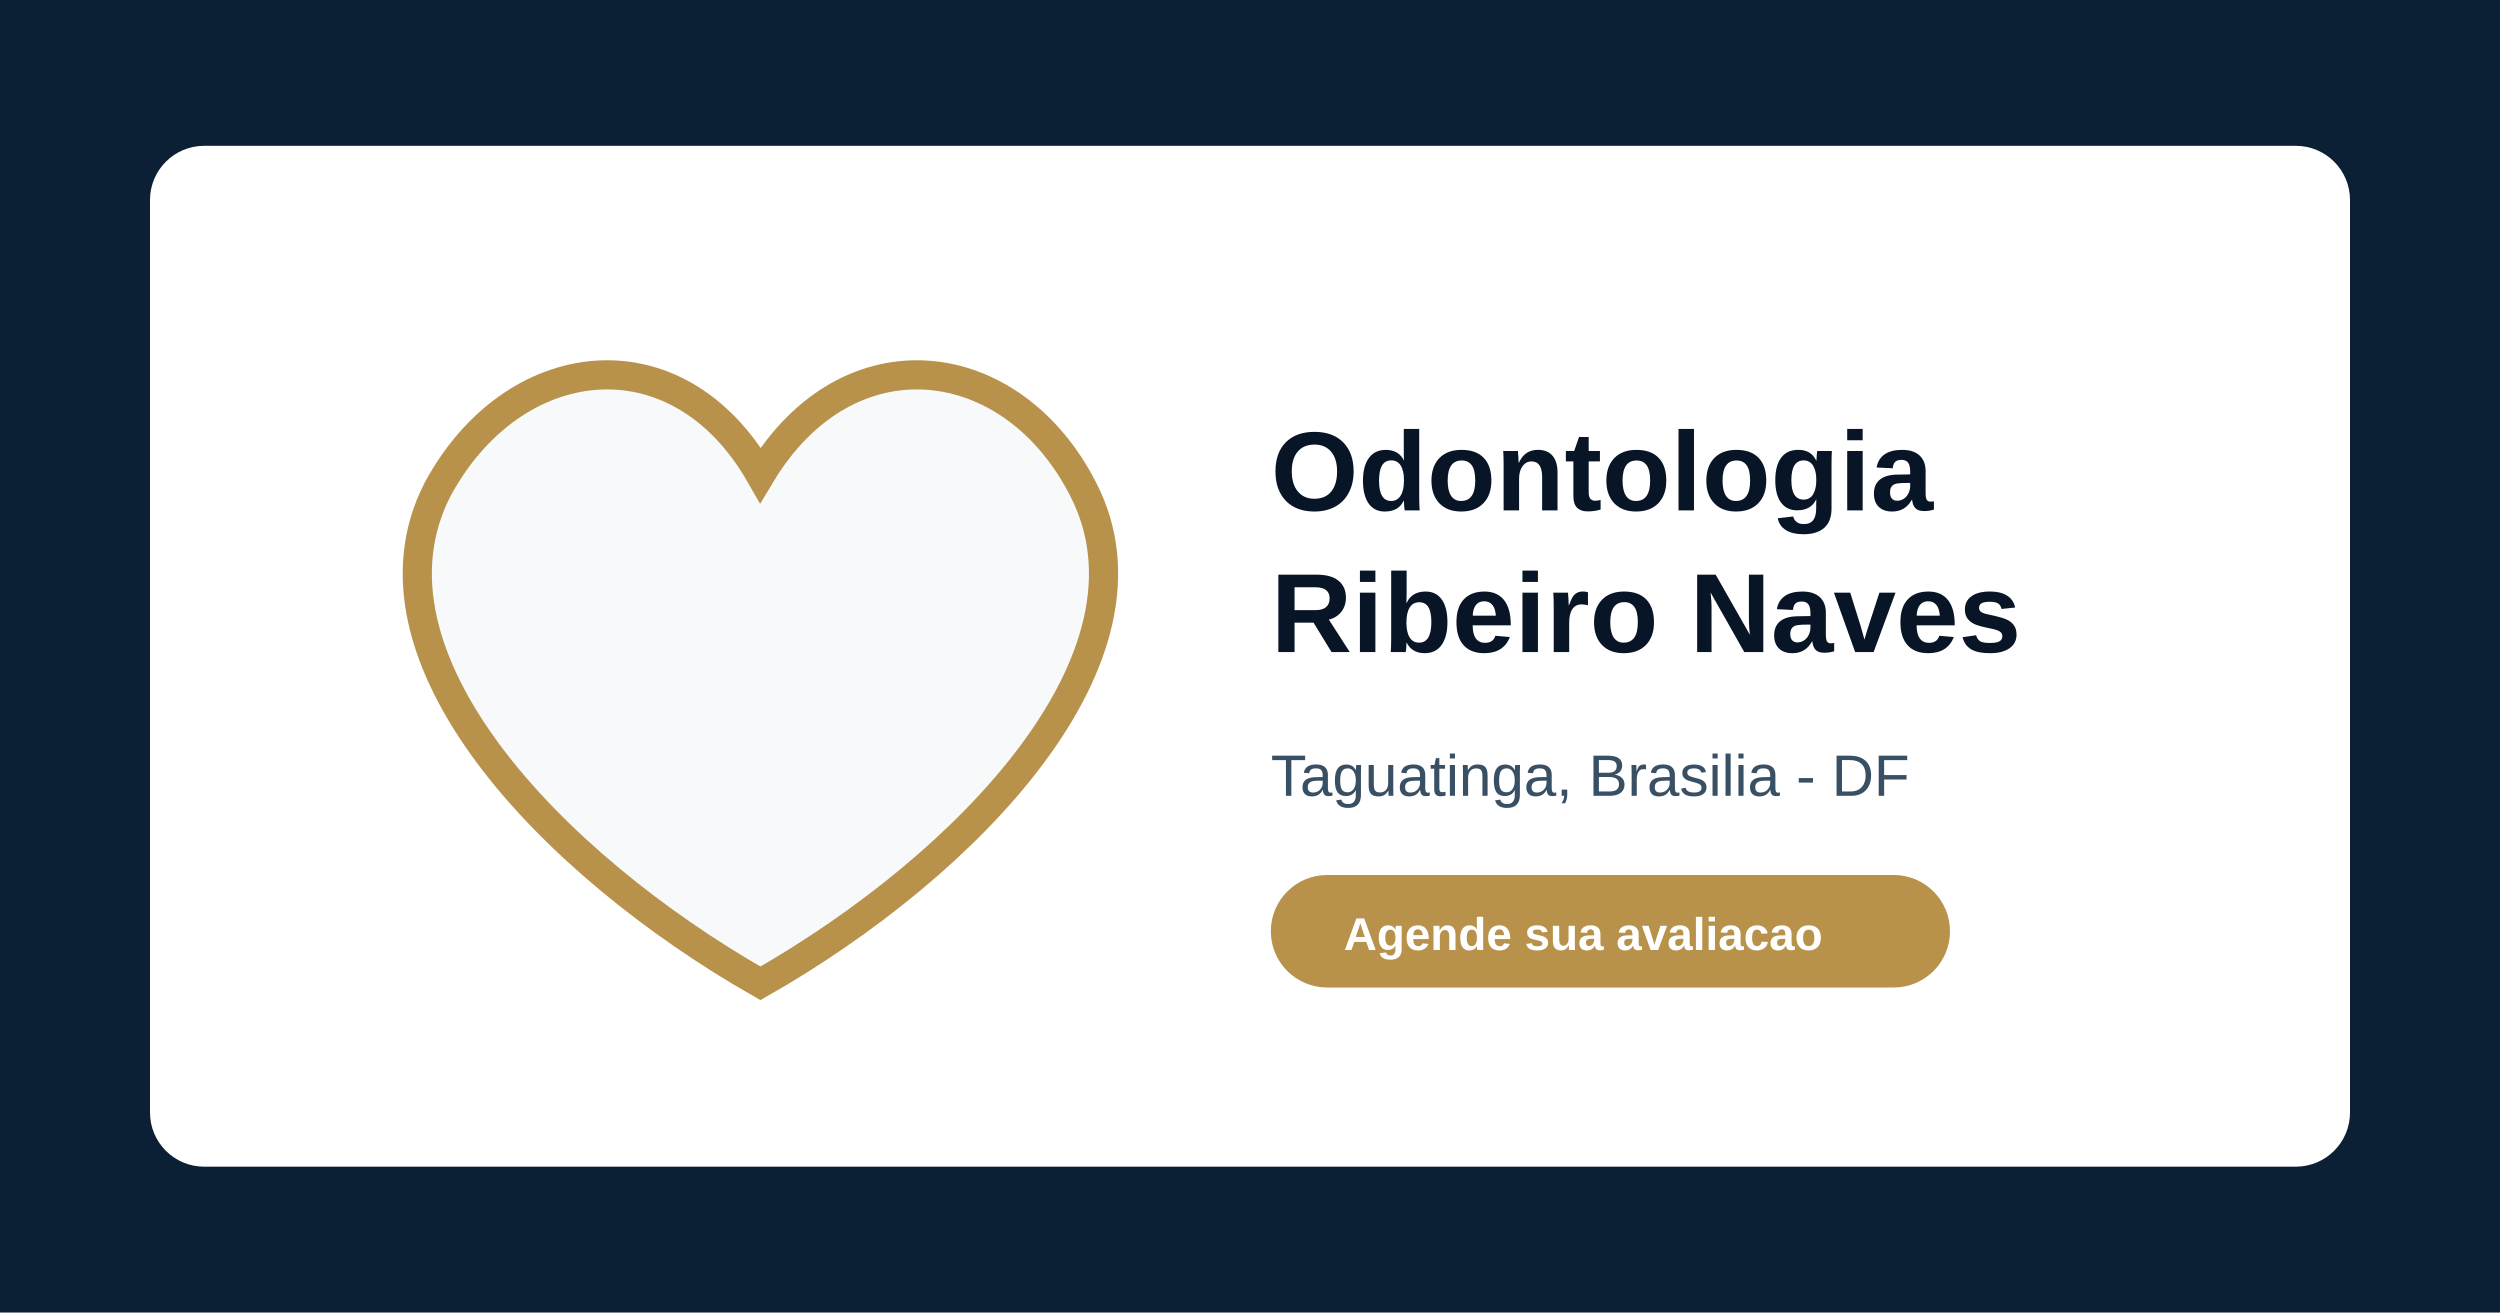
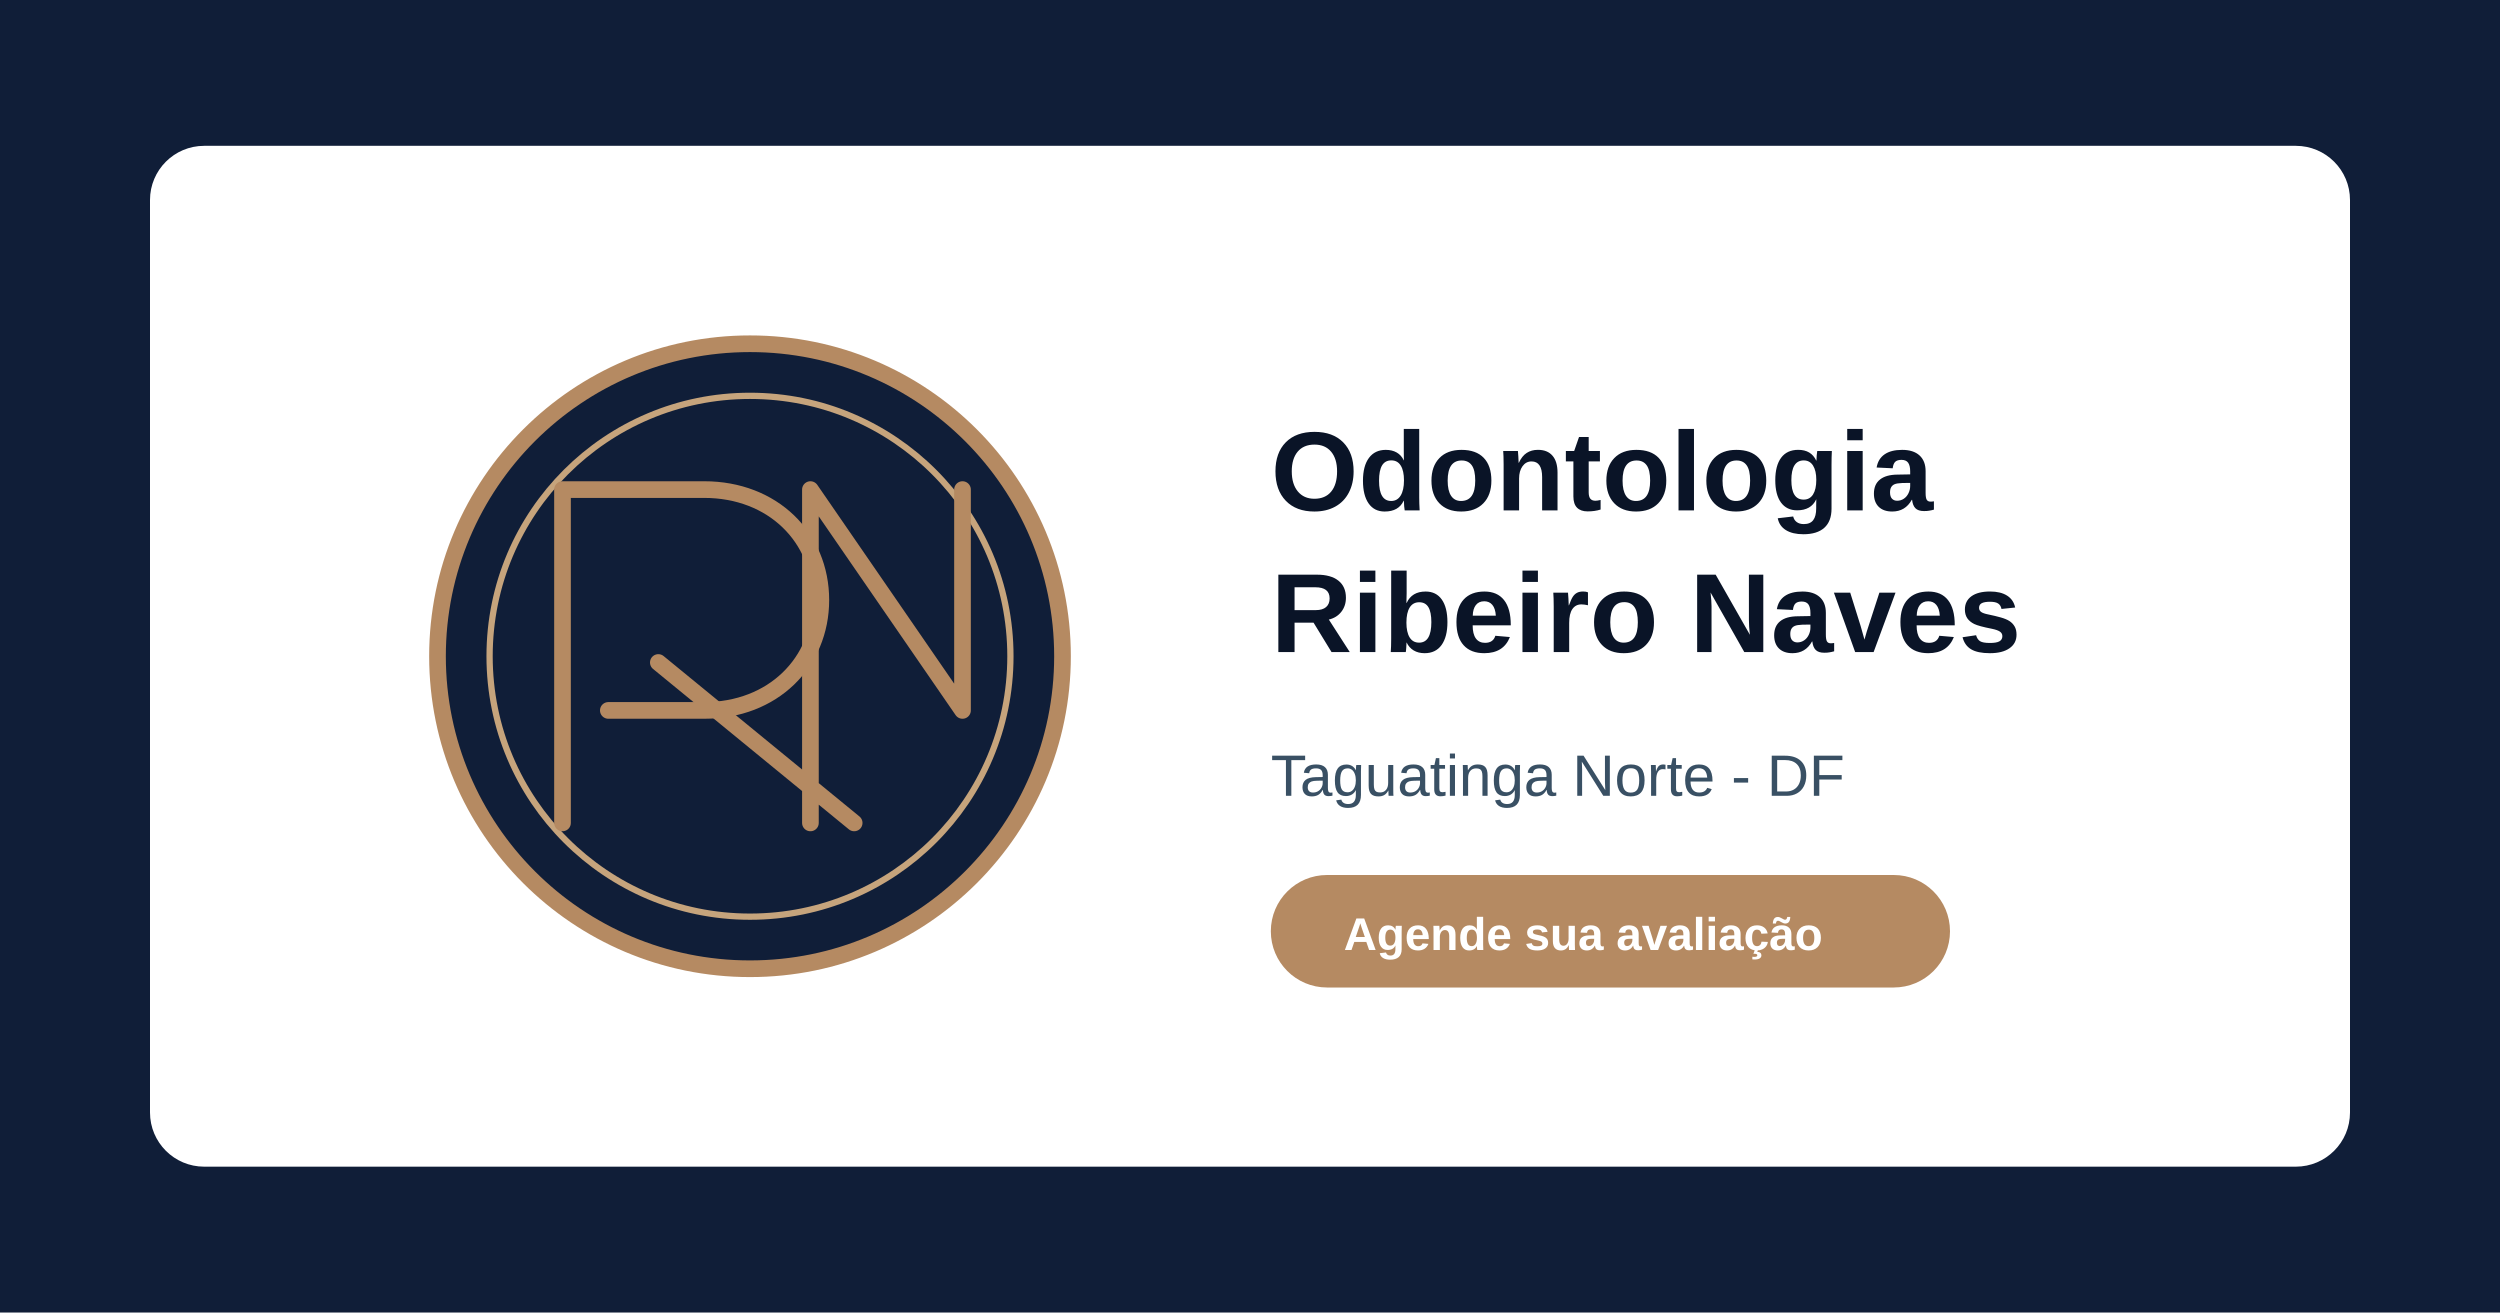
<svg xmlns="http://www.w3.org/2000/svg" width="1200" height="630" viewBox="0 0 1200 630" fill="none">
-   <rect width="1200" height="630" fill="#0B1F35" />
+   <rect width="1200" height="630" fill="#101E38" />
  <rect x="72" y="70" width="1056" height="490" rx="26" fill="#FFFFFF" />
-   <path d="M210 235C246 168 325 158 365 228C407 158 486 168 520 235C561 315 465 415 365 472C265 415 169 315 210 235Z" fill="#F7F9FB" stroke="#B8924A" stroke-width="14" />
-   <text x="610" y="245" font-family="Arial, sans-serif" font-size="54" font-weight="700" fill="#071526">Odontologia</text>
-   <text x="610" y="313" font-family="Arial, sans-serif" font-size="54" font-weight="700" fill="#071526">Ribeiro Naves</text>
-   <text x="610" y="382" font-family="Arial, sans-serif" font-size="28" fill="#395064">Taguatinga, Brasilia - DF</text>
-   <rect x="610" y="420" width="326" height="54" rx="27" fill="#B8924A" />
-   <text x="645" y="456" font-family="Arial, sans-serif" font-size="22" font-weight="700" fill="#FFFFFF">Agende sua avaliacao</text>
+   <circle cx="360" cy="315" r="150" fill="#101E38" stroke="#B58A62" stroke-width="8" />
+   <circle cx="360" cy="315" r="125" stroke="#C6A47C" stroke-width="3" />
+   <path d="M270 395V235H338C371 235 394 258 394 288C394 318 371 341 338 341H292" stroke="#B58A62" stroke-width="8" stroke-linecap="round" stroke-linejoin="round" />
+   <path d="M316 318L410 395M389 395V235L462 341V235" stroke="#B58A62" stroke-width="8" stroke-linecap="round" stroke-linejoin="round" />
+   <text x="610" y="245" font-family="Arial, sans-serif" font-size="54" font-weight="700" fill="#0A1427">Odontologia</text>
+   <text x="610" y="313" font-family="Arial, sans-serif" font-size="54" font-weight="700" fill="#0A1427">Ribeiro Naves</text>
+   <text x="610" y="382" font-family="Arial, sans-serif" font-size="28" fill="#395064">Taguatinga Norte - DF</text>
+   <rect x="610" y="420" width="326" height="54" rx="27" fill="#B58A62" />
+   <text x="645" y="456" font-family="Arial, sans-serif" font-size="22" font-weight="700" fill="#FFFFFF">Agende sua avaliação</text>
</svg>
